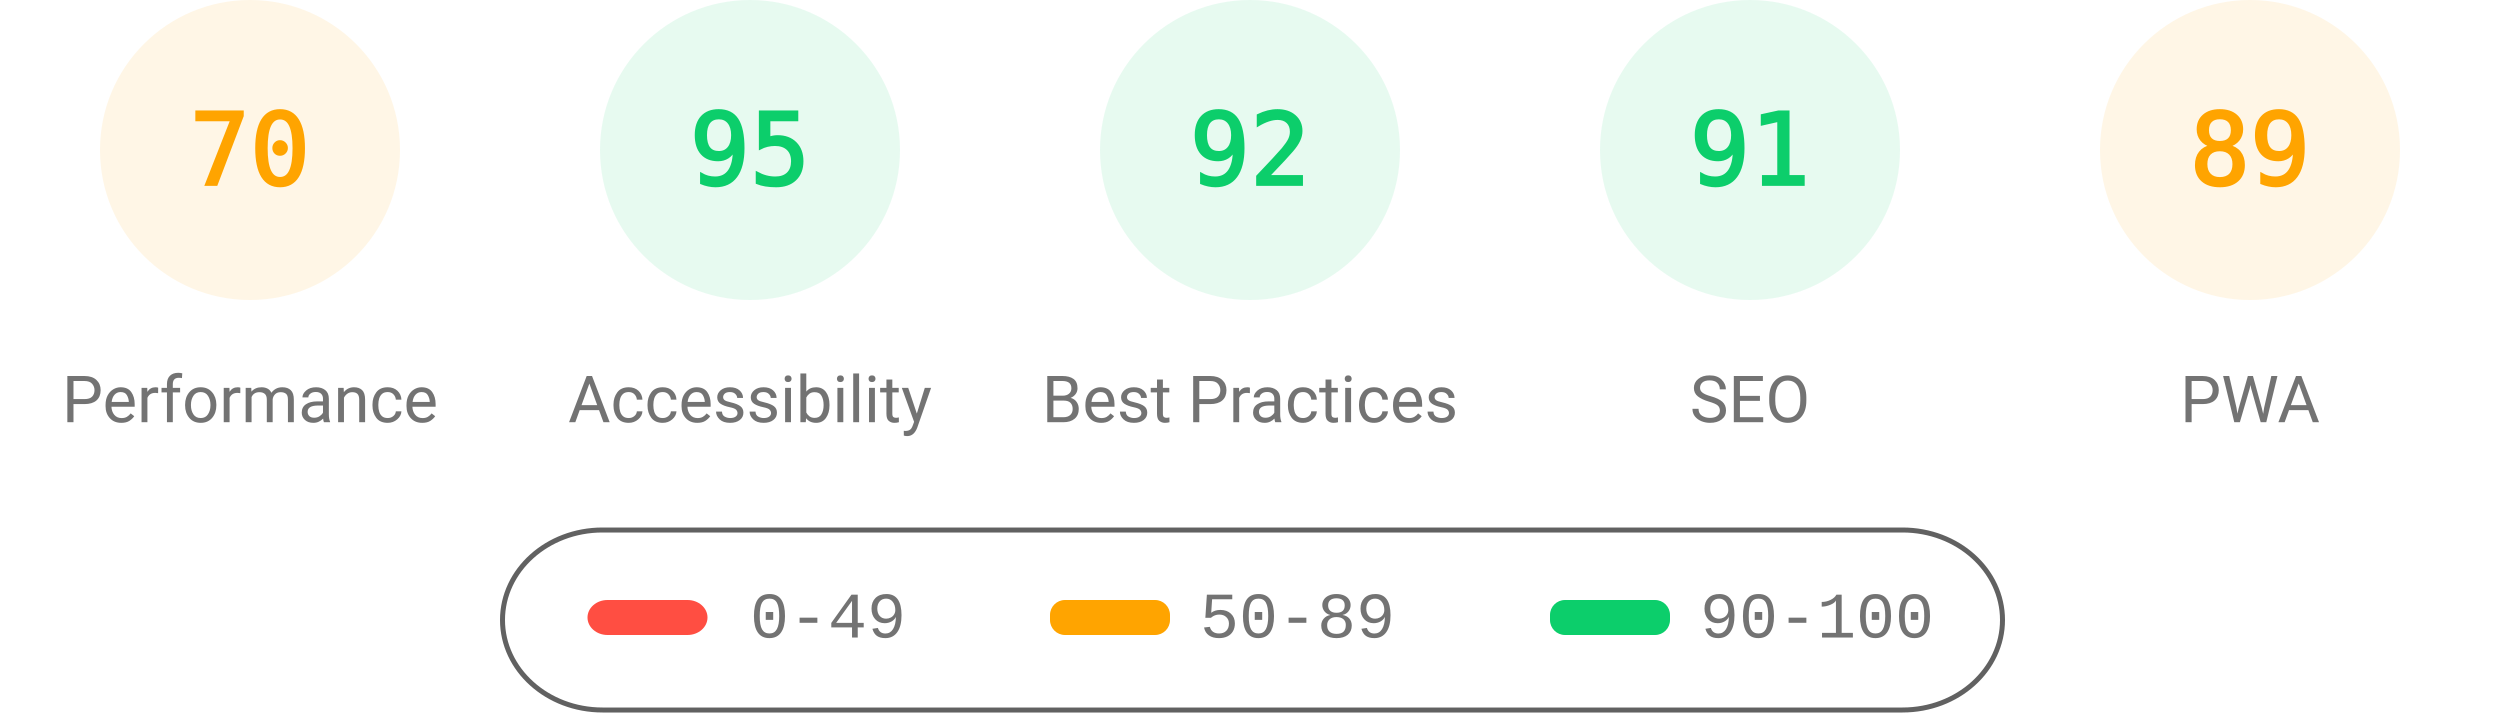
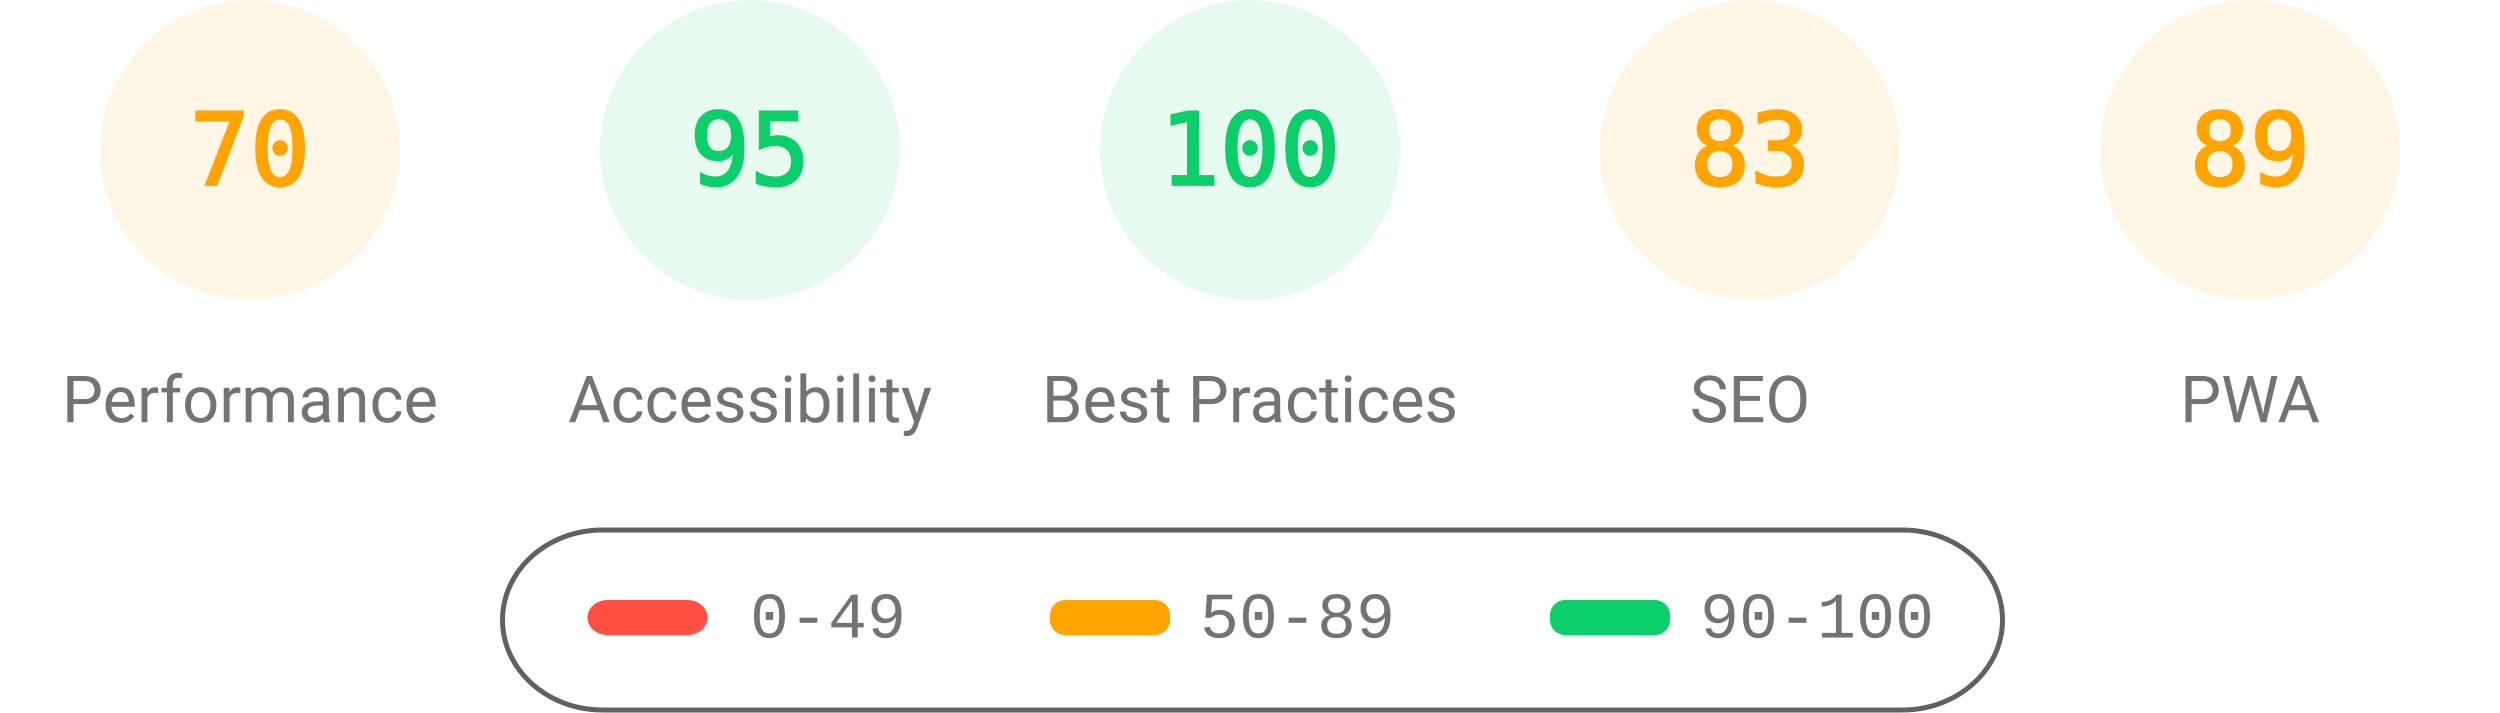
<svg xmlns="http://www.w3.org/2000/svg" fill="none" width="1000" height="285">
  <style>.gauge-base{opacity:.1}.gauge-arc{fill:none;animation-delay:250ms;stroke-linecap:round;transform:rotate(-90deg);transform-origin:100px 60px;animation:load-gauge 1s ease forwards}.guage-text{font-size:40px;font-family:monospace;text-align:center}.guage-red{color:#ff4e42;fill:#ff4e42;stroke:#ff4e42}.guage-orange{color:#ffa400;fill:#ffa400;stroke:#ffa400}.guage-green{color:#0cce6b;fill:#0cce6b;stroke:#0cce6b}.guage-undefined{color:#5c5c5c;fill:#5c5c5c;stroke:#5c5c5c}.guage-title{color:#737373;fill:#737373;stroke:none;font-size:26px;line-height:26px;font-family:Roboto,Halvetica,Arial,sans-serif}@keyframes load-gauge{from{stroke-dasharray:0 352.858}}</style>
  <svg class="guage-div guage-perf guage-orange" viewBox="0 0 200 200" width="200" height="200">
    <circle class="gauge-base" r="56" cx="100" cy="60" stroke-width="8" />
    <circle class="gauge-arc guage-arc-1" r="56" cx="100" cy="60" stroke-width="8" style="stroke-dasharray:246.301,351.858" />
    <text class="guage-text" x="100" y="60" alignment-baseline="central" dominant-baseline="central" text-anchor="middle">70</text>
    <text class="guage-title" x="100" y="160" alignment-baseline="central" dominant-baseline="central" text-anchor="middle">Performance</text>
  </svg>
  <svg class="guage-div guage-acc guage-green" viewBox="0 0 200 200" width="200" height="200" x="200">
    <circle class="gauge-base" r="56" cx="100" cy="60" stroke-width="8" />
    <circle class="gauge-arc guage-arc-2" r="56" cx="100" cy="60" stroke-width="8" style="stroke-dasharray:334.265,351.858" />
    <text class="guage-text" x="100" y="60" alignment-baseline="central" dominant-baseline="central" text-anchor="middle">95</text>
    <text class="guage-title" x="100" y="160" alignment-baseline="central" dominant-baseline="central" text-anchor="middle">Accessibility</text>
  </svg>
  <svg class="guage-div guage-best guage-green" viewBox="0 0 200 200" width="200" height="200" x="400">
    <circle class="gauge-base" r="56" cx="100" cy="60" stroke-width="8" />
-     <circle class="gauge-arc guage-arc-3" r="56" cx="100" cy="60" stroke-width="8" style="stroke-dasharray:323.709,351.858" />
-     <text class="guage-text" x="100" y="60" alignment-baseline="central" dominant-baseline="central" text-anchor="middle">92</text>
+     <circle class="gauge-arc guage-arc-3" r="56" cx="100" cy="60" stroke-width="8" style="stroke-dasharray:351.858,351.858" />
+     <text class="guage-text" x="100" y="60" alignment-baseline="central" dominant-baseline="central" text-anchor="middle">100</text>
    <text class="guage-title" x="100" y="160" alignment-baseline="central" dominant-baseline="central" text-anchor="middle">Best Practices</text>
  </svg>
-   <svg class="guage-div guage-seo guage-green" viewBox="0 0 200 200" width="200" height="200" x="600">
+   <svg class="guage-div guage-seo guage-orange" viewBox="0 0 200 200" width="200" height="200" x="600">
    <circle class="gauge-base" r="56" cx="100" cy="60" stroke-width="8" />
-     <circle class="gauge-arc guage-arc-4" r="56" cx="100" cy="60" stroke-width="8" style="stroke-dasharray:320.191,351.858" />
-     <text class="guage-text" x="100" y="60" alignment-baseline="central" dominant-baseline="central" text-anchor="middle">91</text>
+     <circle class="gauge-arc guage-arc-4" r="56" cx="100" cy="60" stroke-width="8" style="stroke-dasharray:292.042,351.858" />
+     <text class="guage-text" x="100" y="60" alignment-baseline="central" dominant-baseline="central" text-anchor="middle">83</text>
    <text class="guage-title" x="100" y="160" alignment-baseline="central" dominant-baseline="central" text-anchor="middle">SEO</text>
  </svg>
  <svg class="guage-div guage-pwa guage-orange" viewBox="0 0 200 200" width="200" height="200" x="800">
    <circle class="gauge-base" r="56" cx="100" cy="60" stroke-width="8" />
    <circle class="gauge-arc guage-arc-4" r="56" cx="100" cy="60" stroke-width="8" style="stroke-dasharray:313.154,351.858" />
    <text class="guage-text" x="100" y="60" alignment-baseline="central" dominant-baseline="central" text-anchor="middle">89</text>
    <text class="guage-title" x="100" y="160" alignment-baseline="central" dominant-baseline="central" text-anchor="middle">PWA</text>
  </svg>
  <svg width="604" height="76" x="200" y="210">
    <path fill="none" id="canvas_background" d="M-1-1h604v80H-1z" />
    <rect fill-opacity="0" stroke="#616161" stroke-width="2" rx="40" id="svg_2" height="72" width="600" y="2" x="1" fill="#000" />
    <rect stroke="#000" rx="8" id="svg_3" height="14" width="48" y="30" x="35" stroke-opacity="null" stroke-width="0" fill="#ff4e42" />
    <rect stroke="#000" rx="6" id="svg_4" height="14" width="48" y="30" x="220" stroke-opacity="null" stroke-width="0" fill="#ffa400" />
    <rect stroke="#000" rx="6" id="svg_5" height="14" width="48" y="30" x="420" stroke-opacity="null" stroke-width="0" fill="#0cce6b" />
    <text xml:space="preserve" text-anchor="start" font-family="'Courier New', Courier, monospace" font-size="26" id="svg_6" y="45" x="100" stroke-opacity="null" stroke-width="0" stroke="#000" fill="#737373">0-49</text>
    <text xml:space="preserve" text-anchor="start" font-family="'Courier New', Courier, monospace" font-size="26" id="svg_7" y="45" x="280" stroke-opacity="null" stroke-width="0" stroke="#000" fill="#737373">50-89</text>
    <text xml:space="preserve" text-anchor="start" font-family="'Courier New', Courier, monospace" font-size="26" id="svg_8" y="45" x="480" stroke-opacity="null" stroke-width="0" stroke="#000" fill="#737373">90-100</text>
  </svg>
</svg>
